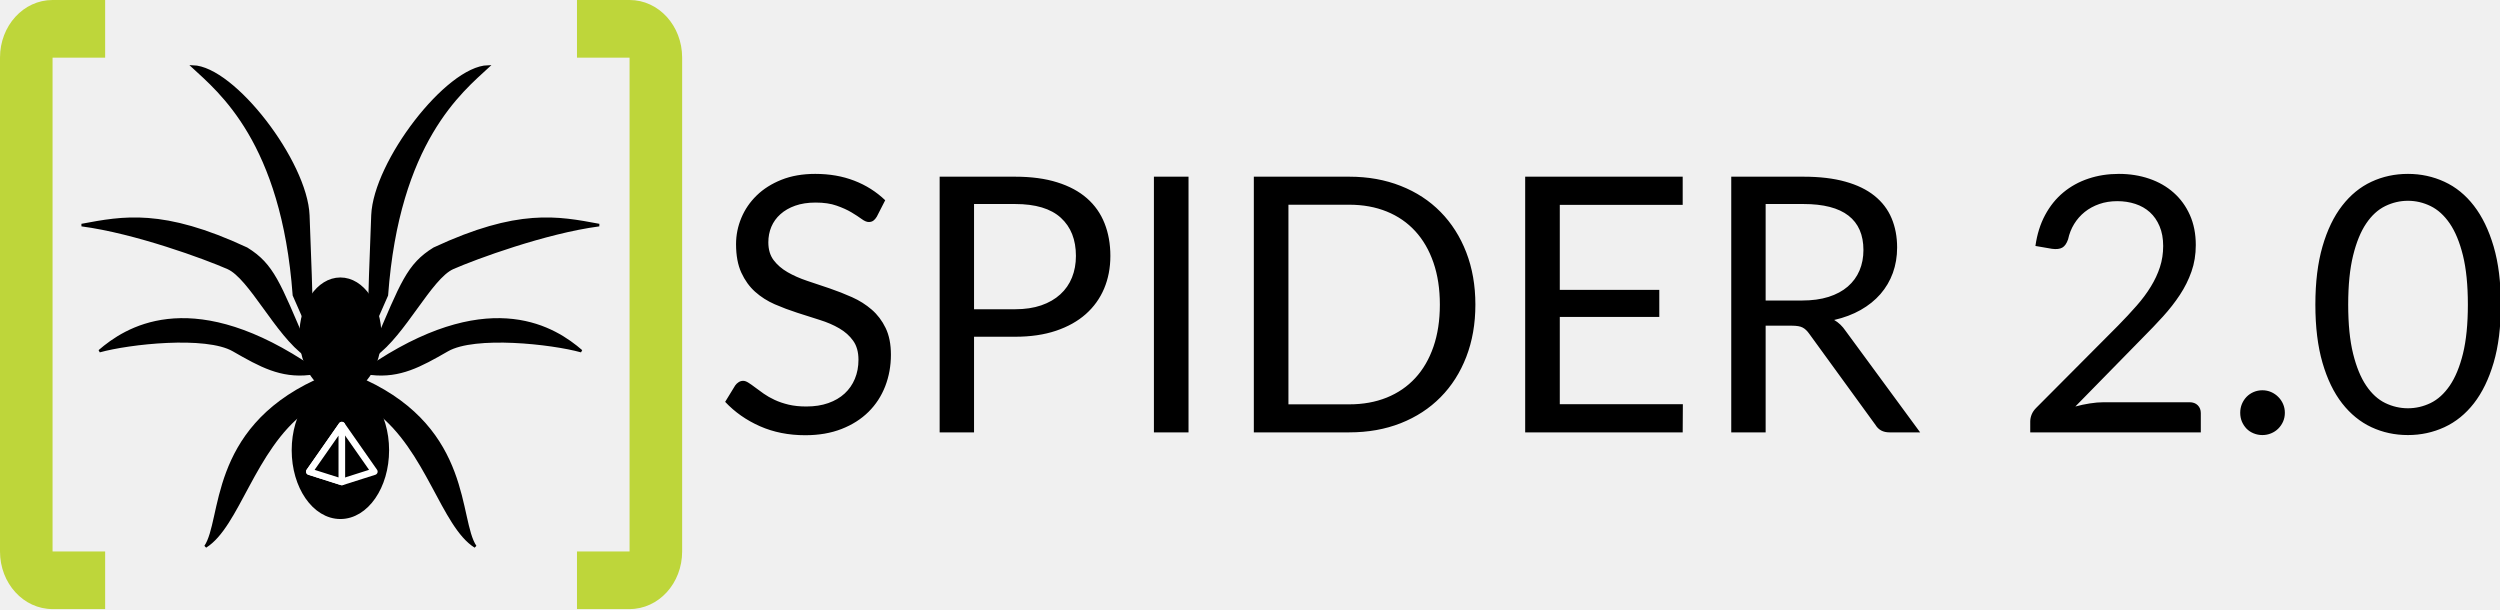
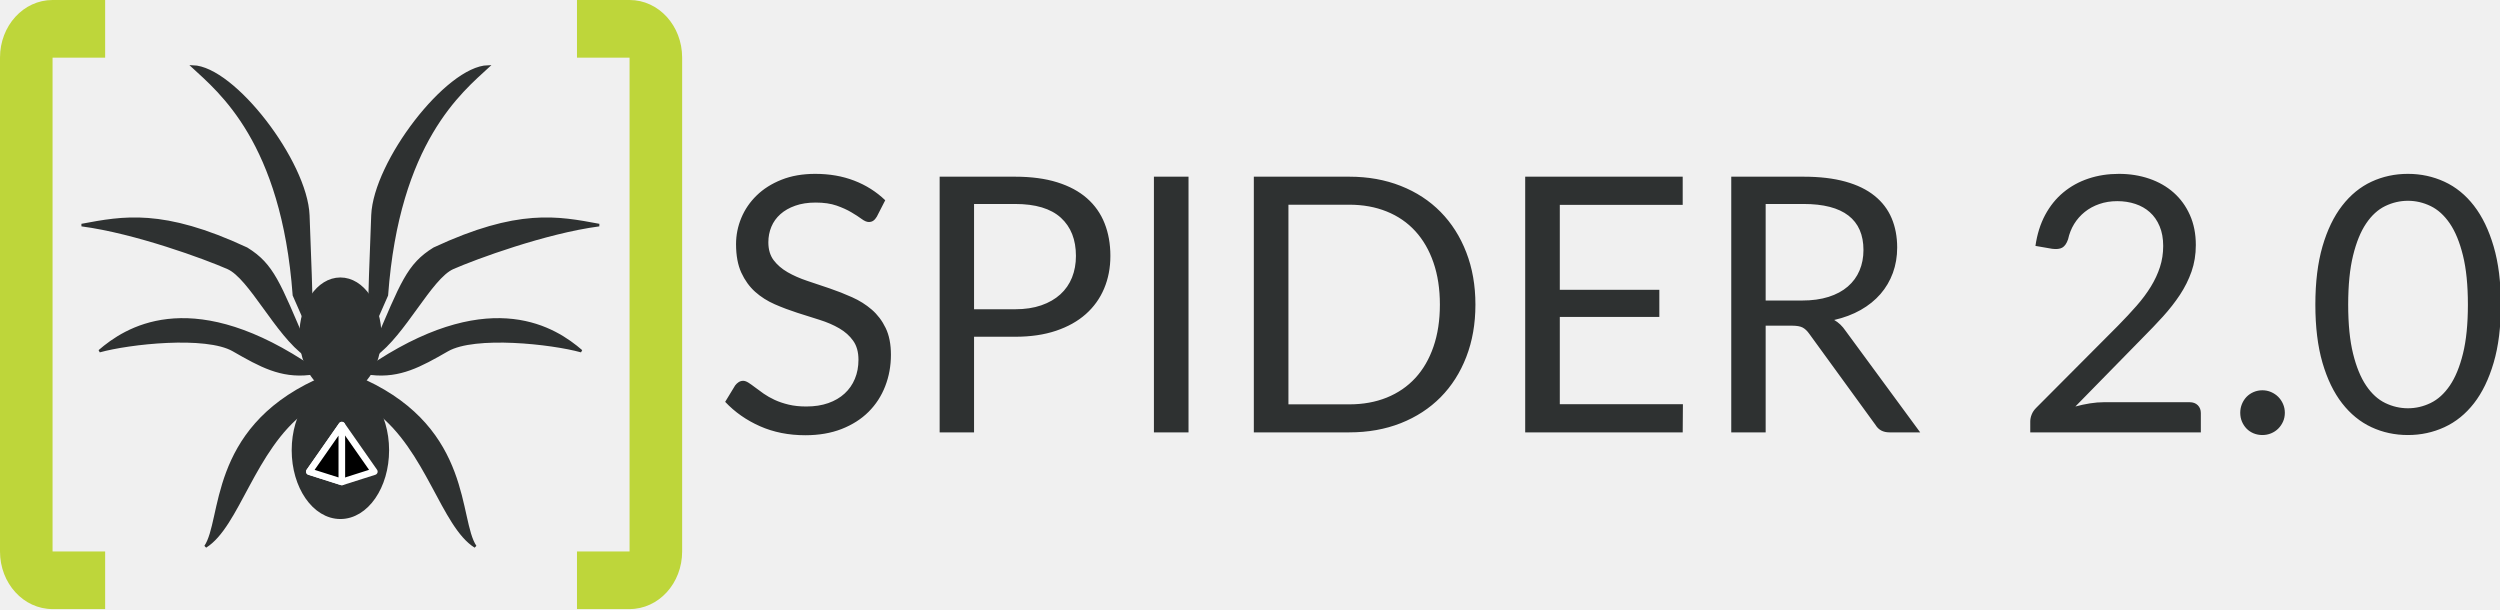
<svg xmlns="http://www.w3.org/2000/svg" viewBox="0 0 966.181 235.391" height="235.391" width="966.181" xml:space="preserve" id="svg2" version="1.1">
-   <defs id="defs6" />
-   <g transform="matrix(1.333333,0,0,-1.333333,0,235.3893)" id="g10">
-     <g id="g12">
-       <g transform="matrix(1,0,0,-1,0,176.5419)" id="g14">
-         <path id="path16" style="fill:#000000;fill-opacity:1;fill-rule:nonzero;stroke:#000000;stroke-width:0.75;stroke-linecap:butt;stroke-linejoin:miter;stroke-miterlimit:4;stroke-dasharray:none;stroke-opacity:1" d="m 23.664,65.242 c 12.016,-2.234 23.441,-4.539 47.828,6.832 7.598,4.688 9.363,9.969 17.121,28.074 l 0.141,2.895 C 80.141,96.992 72.527,80.484 66.051,77.641 59.57,74.797 39.242,67.301 23.664,65.242 Z" />
-       </g>
-       <g transform="matrix(1,0,0,-1,0,176.5419)" id="g18">
-         <path id="path20" style="fill:#000000;fill-opacity:1;fill-rule:nonzero;stroke:#000000;stroke-width:0.75;stroke-linecap:butt;stroke-linejoin:miter;stroke-miterlimit:4;stroke-dasharray:none;stroke-opacity:1" d="m 173.664,65.242 c -12.016,-2.234 -23.445,-4.539 -47.828,6.832 -7.602,4.688 -9.367,9.969 -17.121,28.074 l -0.141,2.895 c 8.614,-6.051 16.223,-22.559 22.703,-25.402 6.481,-2.844 26.809,-10.34 42.387,-12.399 z" />
-       </g>
-       <g transform="matrix(1,0,0,-1,0,176.5419)" id="g22">
-         <path id="path24" style="fill:#000000;fill-opacity:1;fill-rule:nonzero;stroke:#000000;stroke-width:0.75;stroke-linecap:butt;stroke-linejoin:miter;stroke-miterlimit:4;stroke-dasharray:none;stroke-opacity:1" d="m 87.613,91.059 -2.41,-5.493 C 81.93,41.012 63.574,26.406 55.875,19.273 67.824,19.617 88.73,46.965 89.355,62.398 89.98,77.832 90.16,85.301 90.16,85.301 Z" />
-       </g>
-       <g transform="matrix(1,0,0,-1,0,176.5419)" id="g26">
-         <path id="path28" style="fill:#000000;fill-opacity:1;fill-rule:nonzero;stroke:#000000;stroke-width:0.75;stroke-linecap:butt;stroke-linejoin:miter;stroke-miterlimit:4;stroke-dasharray:none;stroke-opacity:1" d="m 109.711,91.059 2.414,-5.493 c 3.273,-44.554 21.625,-59.16 29.328,-66.293 -11.949,0.344 -32.855,27.692 -33.48,43.125 -0.629,15.434 -0.805,22.903 -0.805,22.903 z" />
-       </g>
-       <g transform="matrix(1,0,0,-1,0,176.5419)" id="g30">
-         <path id="path32" style="fill:#000000;fill-opacity:1;fill-rule:nonzero;stroke:#000000;stroke-width:0.75;stroke-linecap:butt;stroke-linejoin:miter;stroke-miterlimit:4;stroke-dasharray:none;stroke-opacity:1" d="M 87.613,104.719 C 54.484,83.5 36.367,95.23 28.82,101.773 c 8.59,-2.398 30.887,-4.843 38.84,-0.269 7.949,4.578 13.731,7.711 21.965,6.832 0,0 -0.852,-2.875 -2.012,-3.617 z" />
-       </g>
-       <g transform="matrix(1,0,0,-1,0,176.5419)" id="g34">
-         <path id="path36" style="fill:#000000;fill-opacity:1;fill-rule:nonzero;stroke:#000000;stroke-width:0.75;stroke-linecap:butt;stroke-linejoin:miter;stroke-miterlimit:4;stroke-dasharray:none;stroke-opacity:1" d="m 109.711,104.719 c 33.133,-21.219 51.246,-9.489 58.797,-2.946 -8.594,-2.398 -30.887,-4.843 -38.84,-0.269 -7.953,4.578 -13.734,7.711 -21.965,6.832 0,0 0.848,-2.875 2.008,-3.617 z" />
-       </g>
-       <g transform="matrix(1,0,0,-1,0,176.5419)" id="g38">
-         <path id="path40" style="fill:#000000;fill-opacity:1;fill-rule:nonzero;stroke:#000000;stroke-width:2.25;stroke-linecap:butt;stroke-linejoin:miter;stroke-miterlimit:4;stroke-dasharray:none;stroke-opacity:1" d="m 109.445,97.285 c 0,8.692 -4.828,15.738 -10.781,15.738 -5.953,0 -10.781,-7.046 -10.781,-15.738 0,-8.691 4.828,-15.734 10.781,-15.734 5.953,0 10.781,7.043 10.781,15.734 z" />
-       </g>
-       <g transform="matrix(1,0,0,-1,0,176.5419)" id="g42">
-         <path id="path44" style="fill:#000000;fill-opacity:1;fill-rule:nonzero;stroke:#000000;stroke-width:2.25;stroke-linecap:butt;stroke-linejoin:miter;stroke-miterlimit:4;stroke-dasharray:none;stroke-opacity:1" d="m 111.656,130.5 c 0,10.391 -5.816,18.816 -12.992,18.816 -7.176,0 -12.992,-8.425 -12.992,-18.816 0,-10.391 5.816,-18.816 12.992,-18.816 7.176,0 12.992,8.425 12.992,18.816 z" />
-       </g>
-       <g transform="matrix(1,0,0,-1,0,176.5419)" id="g46">
-         <path id="path48" style="fill:#000000;fill-opacity:1;fill-rule:nonzero;stroke:#000000;stroke-width:0.75;stroke-linecap:butt;stroke-linejoin:miter;stroke-miterlimit:4;stroke-dasharray:none;stroke-opacity:1" d="m 91.43,110.477 c -30.75,14.363 -26.66,40.207 -31.875,47.949 9.515,-5.949 13.957,-28.137 28.66,-39.242 l 6.976,-5.707 z" />
-       </g>
-       <g transform="matrix(1,0,0,-1,0,176.5419)" id="g50">
-         <path id="path52" style="fill:#000000;fill-opacity:1;fill-rule:nonzero;stroke:#000000;stroke-width:0.75;stroke-linecap:butt;stroke-linejoin:miter;stroke-miterlimit:4;stroke-dasharray:none;stroke-opacity:1" d="m 105.898,110.477 c 30.75,14.363 26.657,40.207 31.875,47.949 -9.515,-5.949 -13.961,-28.137 -28.66,-39.242 l -6.976,-5.707 z" />
-       </g>
-       <path id="path54" style="fill:#bed63a;fill-opacity:1;fill-rule:nonzero;stroke:none" d="M 30.48,159.835 H 15.238 V 16.706 H 30.477 V -0.001 H 15.238 C 6.797,-0.001 0,7.448 0,16.702 v 143.133 c 0,9.254 6.797,16.707 15.238,16.707 h 15.239 v -16.707 z" />
-       <path id="path56" style="fill:#bed63a;fill-opacity:1;fill-rule:nonzero;stroke:none" d="m 167.242,16.702 h 15.238 v 143.133 h -15.238 v 16.707 h 15.238 c 8.442,0 15.243,-7.453 15.243,-16.707 V 16.706 c 0,-9.258 -6.801,-16.707 -15.243,-16.707 h -15.238 z" />
-       <text id="text60" style="font-variant:normal;font-weight:normal;font-size:103.426px;font-family:Lato;-inkscape-font-specification:Lato-Regular;writing-mode:lr-tb;fill:#000000;fill-opacity:1;fill-rule:nonzero;stroke:none" transform="matrix(1,0,0,-1,206.7835,51.21872)">
-         <tspan id="tspan58" y="0" x="0 56.057 118.112 147.071 225.675 285.351 350.096 376.573 436.56 460.968">SPIDER 2.0</tspan>
-       </text>
-       <path id="path62" style="fill:#000000;fill-opacity:1;fill-rule:nonzero;stroke:none" d="m 99.078,36.847 -9.418,2.992 9.418,13.48 9.426,-13.48 z" />
-       <path id="path64" style="fill:#ffffff;fill-opacity:1;fill-rule:nonzero;stroke:none" d="m 99.078,53.319 -0.781,-0.547 8.676,-12.414 -7.891,-2.507 -7.891,2.507 8.672,12.414 -0.785,0.547 -0.781,-0.547 0.781,0.547 -0.785,0.551 -9.418,-13.484 c -0.172,-0.25 -0.219,-0.567 -0.121,-0.856 0.098,-0.289 0.328,-0.515 0.617,-0.605 l 9.418,-2.992 c 0.188,-0.059 0.395,-0.059 0.582,0 l 9.422,2.992 c 0.289,0.093 0.519,0.316 0.617,0.605 0.098,0.289 0.051,0.606 -0.121,0.856 L 99.863,53.87 c -0.179,0.254 -0.468,0.406 -0.785,0.406 -0.312,0 -0.605,-0.152 -0.785,-0.406 z" />
-       <path id="path66" style="fill:#000000;fill-opacity:1;fill-rule:nonzero;stroke:none" d="m 89.66,39.839 9.418,13.48 V 36.847 Z" />
-       <path id="path68" style="fill:#ffffff;fill-opacity:1;fill-rule:nonzero;stroke:none" d="M 99.078,53.319 H 98.121 V 38.155 l -6.93,2.199 8.672,12.418 -0.785,0.547 h -0.957 0.957 L 98.293,53.87 88.875,40.386 c -0.172,-0.25 -0.219,-0.567 -0.121,-0.856 0.098,-0.289 0.328,-0.515 0.617,-0.605 l 9.418,-2.992 c 0.289,-0.09 0.609,-0.04 0.856,0.14 0.246,0.18 0.394,0.469 0.394,0.774 v 16.472 c 0,0.422 -0.269,0.789 -0.672,0.914 -0.398,0.125 -0.832,-0.019 -1.07,-0.363 z" />
-     </g>
+   <defs id="defs6">
+ </defs>
+   <g transform="matrix(1.333333,0,0,1.333333,0,9.5884731e-5)" id="g14" style="fill:#2e3131;fill-opacity:1;stroke:#2e3131;stroke-opacity:1">
+     <path id="path16" style="fill:#2e3131;fill-opacity:1;fill-rule:nonzero;stroke:#2e3131;stroke-width:0.75;stroke-linecap:butt;stroke-linejoin:miter;stroke-miterlimit:4;stroke-dasharray:none;stroke-opacity:1" d="m 23.664,65.242 c 12.016,-2.234 23.441,-4.539 47.828,6.832 7.598,4.688 9.363,9.969 17.121,28.074 l 0.141,2.895 C 80.141,96.992 72.527,80.484 66.051,77.641 59.57,74.797 39.242,67.301 23.664,65.242 Z" />
  </g>
+   <g transform="matrix(1.333333,0,0,1.333333,0,9.5884731e-5)" id="g18" style="fill:#2e3131;fill-opacity:1;stroke:#2e3131;stroke-opacity:1">
+     <path id="path20" style="fill:#2e3131;fill-opacity:1;fill-rule:nonzero;stroke:#2e3131;stroke-width:0.75;stroke-linecap:butt;stroke-linejoin:miter;stroke-miterlimit:4;stroke-dasharray:none;stroke-opacity:1" d="m 173.664,65.242 c -12.016,-2.234 -23.445,-4.539 -47.828,6.832 -7.602,4.688 -9.367,9.969 -17.121,28.074 l -0.141,2.895 c 8.614,-6.051 16.223,-22.559 22.703,-25.402 6.481,-2.844 26.809,-10.34 42.387,-12.399 z" />
+   </g>
+   <g transform="matrix(1.333333,0,0,1.333333,0,9.5884731e-5)" id="g22" style="fill:#2e3131;fill-opacity:1;stroke:#2e3131;stroke-opacity:1">
+     <path id="path24" style="fill:#2e3131;fill-opacity:1;fill-rule:nonzero;stroke:#2e3131;stroke-width:0.75;stroke-linecap:butt;stroke-linejoin:miter;stroke-miterlimit:4;stroke-dasharray:none;stroke-opacity:1" d="m 87.613,91.059 -2.41,-5.493 C 81.93,41.012 63.574,26.406 55.875,19.273 67.824,19.617 88.73,46.965 89.355,62.398 89.98,77.832 90.16,85.301 90.16,85.301 Z" />
+   </g>
+   <g transform="matrix(1.333333,0,0,1.333333,0,9.5884731e-5)" id="g26" style="fill:#2e3131;fill-opacity:1;stroke:#2e3131;stroke-opacity:1">
+     <path id="path28" style="fill:#2e3131;fill-opacity:1;fill-rule:nonzero;stroke:#2e3131;stroke-width:0.75;stroke-linecap:butt;stroke-linejoin:miter;stroke-miterlimit:4;stroke-dasharray:none;stroke-opacity:1" d="m 109.711,91.059 2.414,-5.493 c 3.273,-44.554 21.625,-59.16 29.328,-66.293 -11.949,0.344 -32.855,27.692 -33.48,43.125 -0.629,15.434 -0.805,22.903 -0.805,22.903 z" />
+   </g>
+   <g transform="matrix(1.333333,0,0,1.333333,0,9.5884731e-5)" id="g30" style="fill:#2e3131;fill-opacity:1;stroke:#2e3131;stroke-opacity:1">
+     <path id="path32" style="fill:#2e3131;fill-opacity:1;fill-rule:nonzero;stroke:#2e3131;stroke-width:0.75;stroke-linecap:butt;stroke-linejoin:miter;stroke-miterlimit:4;stroke-dasharray:none;stroke-opacity:1" d="M 87.613,104.719 C 54.484,83.5 36.367,95.23 28.82,101.773 c 8.59,-2.398 30.887,-4.843 38.84,-0.269 7.949,4.578 13.731,7.711 21.965,6.832 0,0 -0.852,-2.875 -2.012,-3.617 z" />
+   </g>
+   <g transform="matrix(1.333333,0,0,1.333333,0,9.5884731e-5)" id="g34" style="fill:#2e3131;fill-opacity:1;stroke:#2e3131;stroke-opacity:1">
+     <path id="path36" style="fill:#2e3131;fill-opacity:1;fill-rule:nonzero;stroke:#2e3131;stroke-width:0.75;stroke-linecap:butt;stroke-linejoin:miter;stroke-miterlimit:4;stroke-dasharray:none;stroke-opacity:1" d="m 109.711,104.719 c 33.133,-21.219 51.246,-9.489 58.797,-2.946 -8.594,-2.398 -30.887,-4.843 -38.84,-0.269 -7.953,4.578 -13.734,7.711 -21.965,6.832 0,0 0.848,-2.875 2.008,-3.617 z" />
+   </g>
+   <g transform="matrix(1.333333,0,0,1.333333,0,9.5884731e-5)" id="g38" style="fill:#2e3131;fill-opacity:1;stroke:#2e3131;stroke-opacity:1">
+     <path id="path40" style="fill:#2e3131;fill-opacity:1;fill-rule:nonzero;stroke:#2e3131;stroke-width:2.25;stroke-linecap:butt;stroke-linejoin:miter;stroke-miterlimit:4;stroke-dasharray:none;stroke-opacity:1" d="m 109.445,97.285 c 0,8.692 -4.828,15.738 -10.781,15.738 -5.953,0 -10.781,-7.046 -10.781,-15.738 0,-8.691 4.828,-15.734 10.781,-15.734 5.953,0 10.781,7.043 10.781,15.734 z" />
+   </g>
+   <g transform="matrix(1.333333,0,0,1.333333,0,9.5884731e-5)" id="g42" style="fill:#2e3131;fill-opacity:1;stroke:#2e3131;stroke-opacity:1">
+     <path id="path44" style="fill:#2e3131;fill-opacity:1;fill-rule:nonzero;stroke:#2e3131;stroke-width:2.25;stroke-linecap:butt;stroke-linejoin:miter;stroke-miterlimit:4;stroke-dasharray:none;stroke-opacity:1" d="m 111.656,130.5 c 0,10.391 -5.816,18.816 -12.992,18.816 -7.176,0 -12.992,-8.425 -12.992,-18.816 0,-10.391 5.816,-18.816 12.992,-18.816 7.176,0 12.992,8.425 12.992,18.816 z" />
+   </g>
+   <g transform="matrix(1.333333,0,0,1.333333,0,9.5884731e-5)" id="g46" style="fill:#2e3131;fill-opacity:1;stroke:#2e3131;stroke-opacity:1">
+     <path id="path48" style="fill:#2e3131;fill-opacity:1;fill-rule:nonzero;stroke:#2e3131;stroke-width:0.75;stroke-linecap:butt;stroke-linejoin:miter;stroke-miterlimit:4;stroke-dasharray:none;stroke-opacity:1" d="m 91.43,110.477 c -30.75,14.363 -26.66,40.207 -31.875,47.949 9.515,-5.949 13.957,-28.137 28.66,-39.242 l 6.976,-5.707 z" />
+   </g>
+   <g transform="matrix(1.333333,0,0,1.333333,0,9.5884731e-5)" id="g50" style="fill:#2e3131;fill-opacity:1;stroke:#2e3131;stroke-opacity:1">
+     <path id="path52" style="fill:#2e3131;fill-opacity:1;fill-rule:nonzero;stroke:#2e3131;stroke-width:0.75;stroke-linecap:butt;stroke-linejoin:miter;stroke-miterlimit:4;stroke-dasharray:none;stroke-opacity:1" d="m 105.898,110.477 c 30.75,14.363 26.657,40.207 31.875,47.949 -9.515,-5.949 -13.961,-28.137 -28.66,-39.242 l -6.976,-5.707 z" />
+   </g>
+   <path id="path54" style="fill:#bed63a;fill-opacity:1;fill-rule:nonzero;stroke:none;stroke-width:1.333" d="M 40.64,22.276 H 20.317 V 213.115 h 20.319 v 22.276 H 20.317 C 9.063,235.391 0,225.459 0,213.12 V 22.276 C 0,9.937 9.063,2.5514e-6 20.317,2.5514e-6 H 40.636 V 22.276 Z" />
+   <path id="path56" style="fill:#bed63a;fill-opacity:1;fill-rule:nonzero;stroke:none;stroke-width:1.333" d="m 222.989,213.12 h 20.317 V 22.276 H 222.989 V 2.5514e-6 h 20.317 c 11.256,0 20.324,9.937 20.324,22.276 V 213.115 c 0,12.344 -9.068,22.276 -20.324,22.276 h -20.317 z" />
+   <text id="text60" style="font-variant:normal;font-weight:normal;font-size:137.901px;font-family:Lato;-inkscape-font-specification:Lato-Regular;writing-mode:lr-tb;fill:#2e3131;fill-opacity:1;fill-rule:nonzero;stroke:none;stroke-width:1.333;" x="275.711" y="167.098">
+     <tspan id="tspan58" y="167.098" x="275.711 350.454 433.194 471.806 576.611 656.18 742.506 777.809 857.791 890.336" style="stroke-width:1.333;fill:#2e3131;fill-opacity:1;">SPIDER 2.0</tspan>
+   </text>
+   <path id="path62" style="fill:#000000;fill-opacity:1;fill-rule:nonzero;stroke:none;stroke-width:1.333" d="m 132.104,186.26 -12.557,-3.989 12.557,-17.973 12.568,17.973 z" />
+   <path id="path64" style="fill:#ffffff;fill-opacity:1;fill-rule:nonzero;stroke:none;stroke-width:1.333" d="m 132.104,164.297 -1.041,0.729 11.568,16.552 -10.521,3.343 -10.521,-3.343 11.563,-16.552 -1.047,-0.729 -1.041,0.729 1.041,-0.729 -1.047,-0.735 L 118.5,181.541 c -0.229,0.333 -0.292,0.756 -0.161,1.141 0.131,0.385 0.437,0.687 0.823,0.807 l 12.557,3.989 c 0.251,0.079 0.527,0.079 0.776,0 l 12.563,-3.989 c 0.385,-0.124 0.692,-0.421 0.823,-0.807 0.131,-0.385 0.068,-0.808 -0.161,-1.141 l -12.568,-17.979 c -0.239,-0.339 -0.624,-0.541 -1.047,-0.541 -0.416,0 -0.807,0.203 -1.047,0.541 z" />
+   <path id="path66" style="fill:#000000;fill-opacity:1;fill-rule:nonzero;stroke:none;stroke-width:1.333" d="M 119.547,182.271 132.104,164.297 V 186.26 Z" />
+   <path id="path68" style="fill:#ffffff;fill-opacity:1;fill-rule:nonzero;stroke:none;stroke-width:1.333" d="m 132.104,164.297 h -1.276 V 184.516 l -9.24,-2.932 11.563,-16.557 -1.047,-0.729 h -1.276 1.276 L 131.057,163.563 118.5,181.541 c -0.229,0.333 -0.292,0.756 -0.161,1.141 0.131,0.385 0.437,0.687 0.823,0.807 l 12.557,3.989 c 0.385,0.12 0.812,0.053 1.141,-0.187 0.328,-0.24 0.525,-0.625 0.525,-1.032 v -21.963 c 0,-0.563 -0.359,-1.052 -0.896,-1.219 -0.531,-0.167 -1.109,0.025 -1.427,0.484 z" />
</svg>
